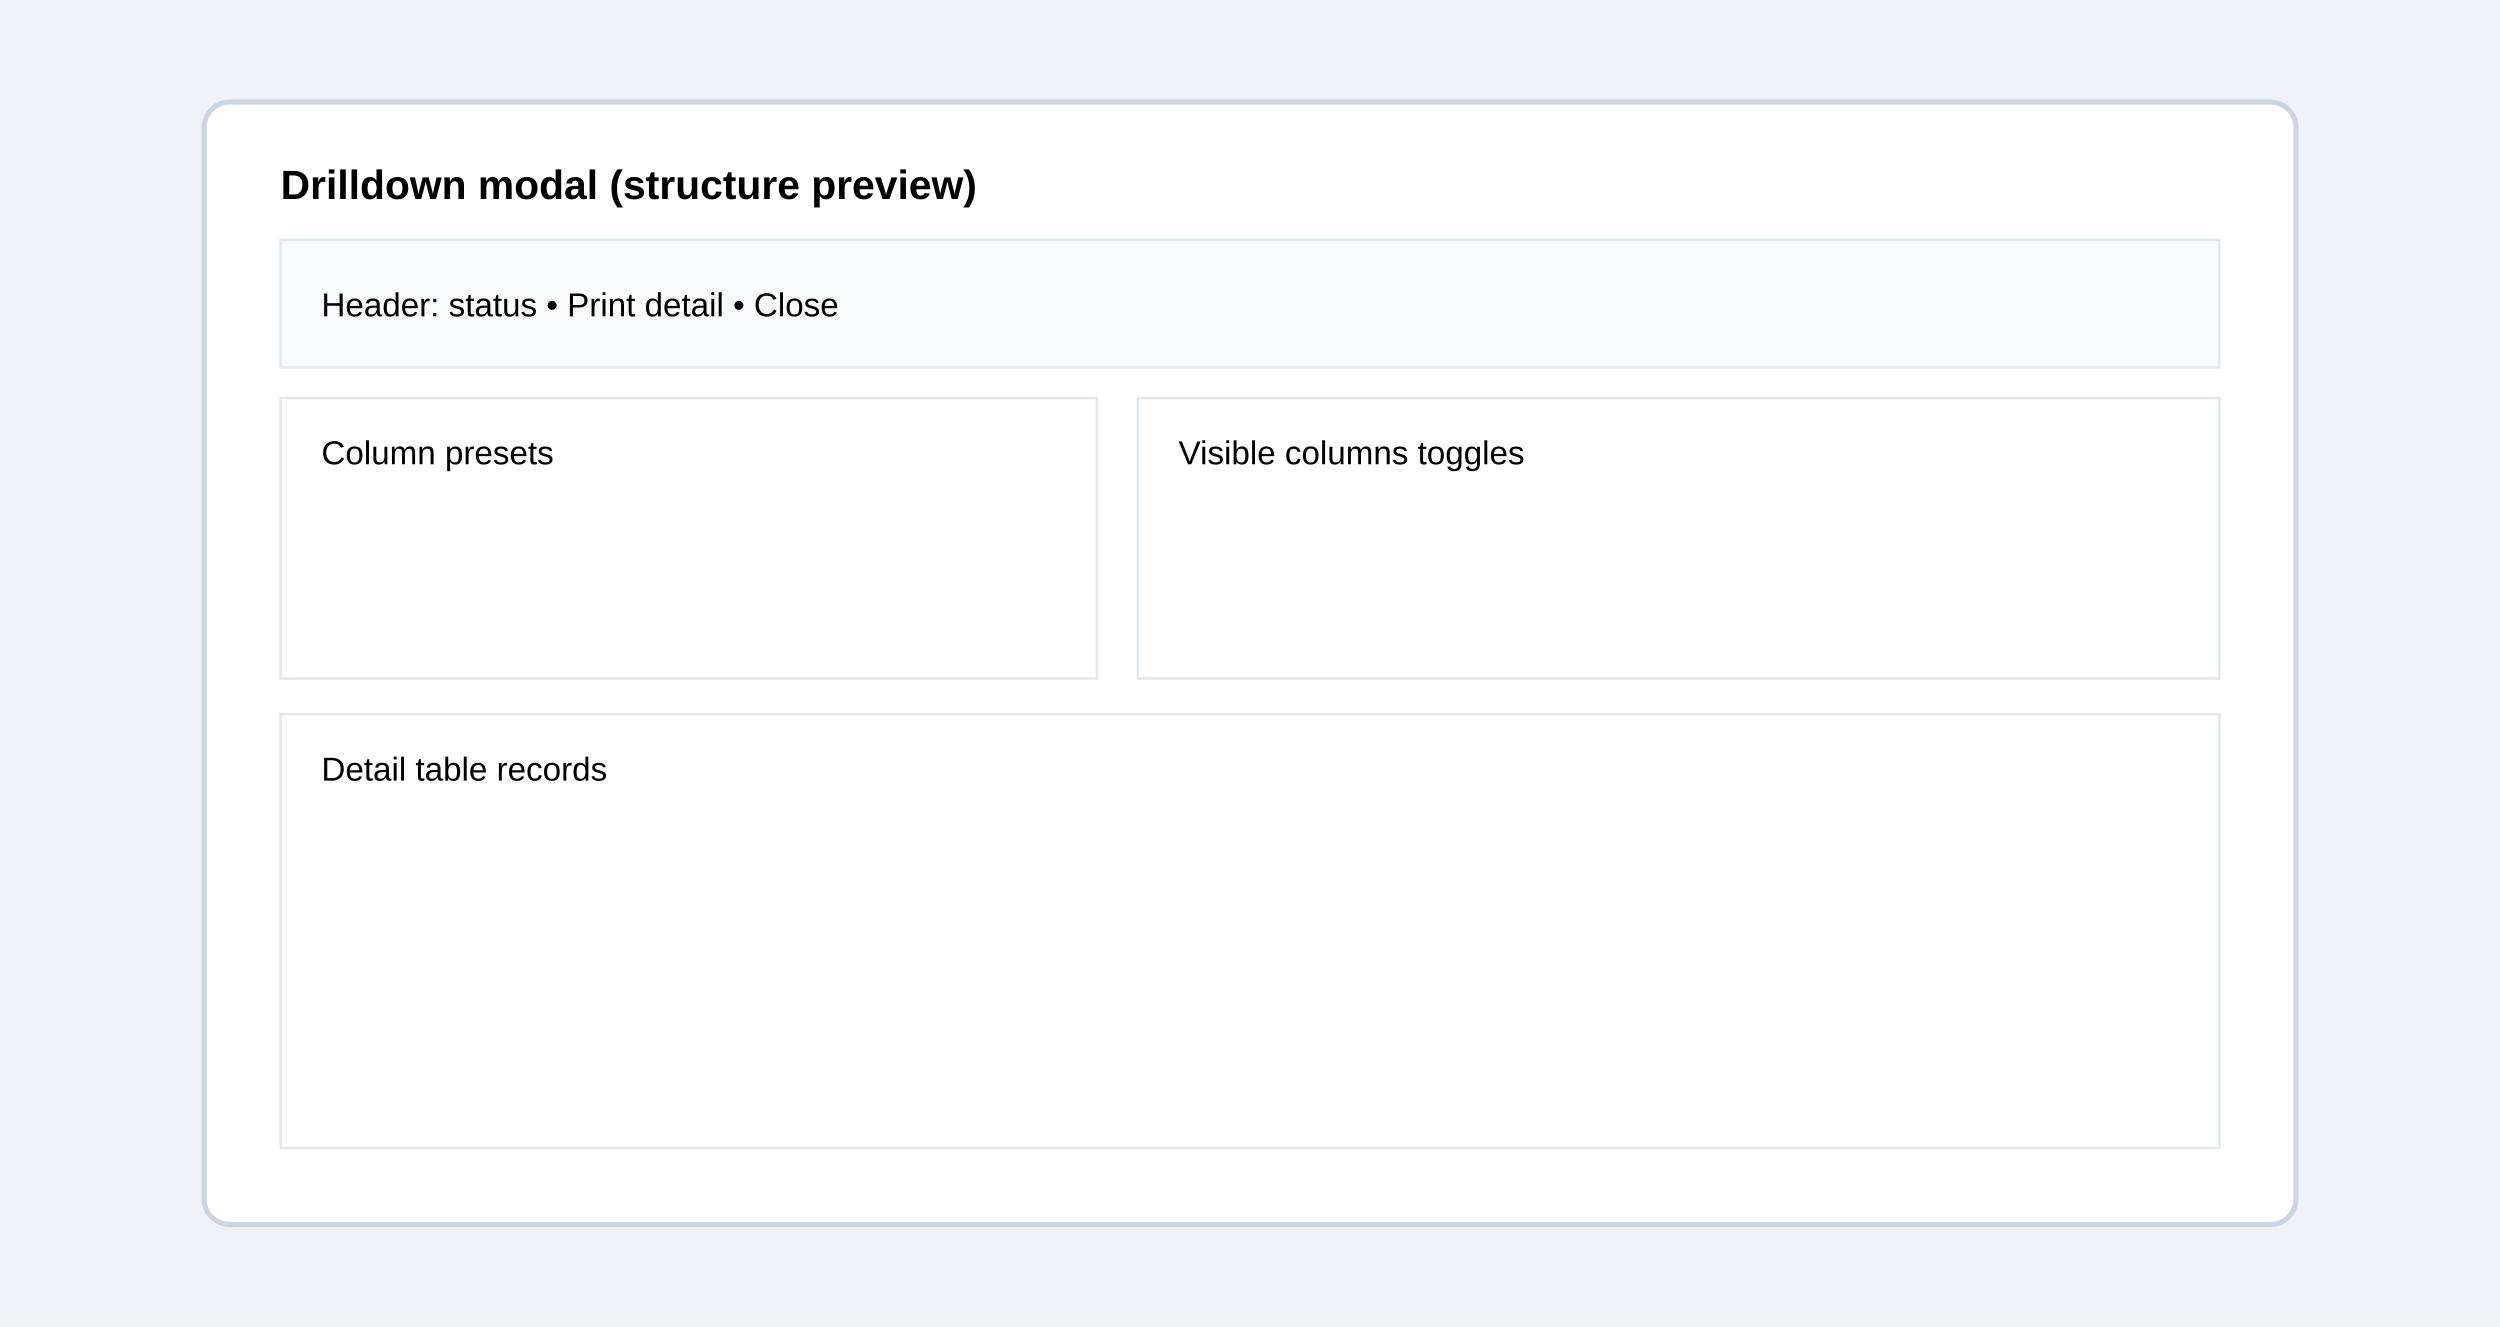
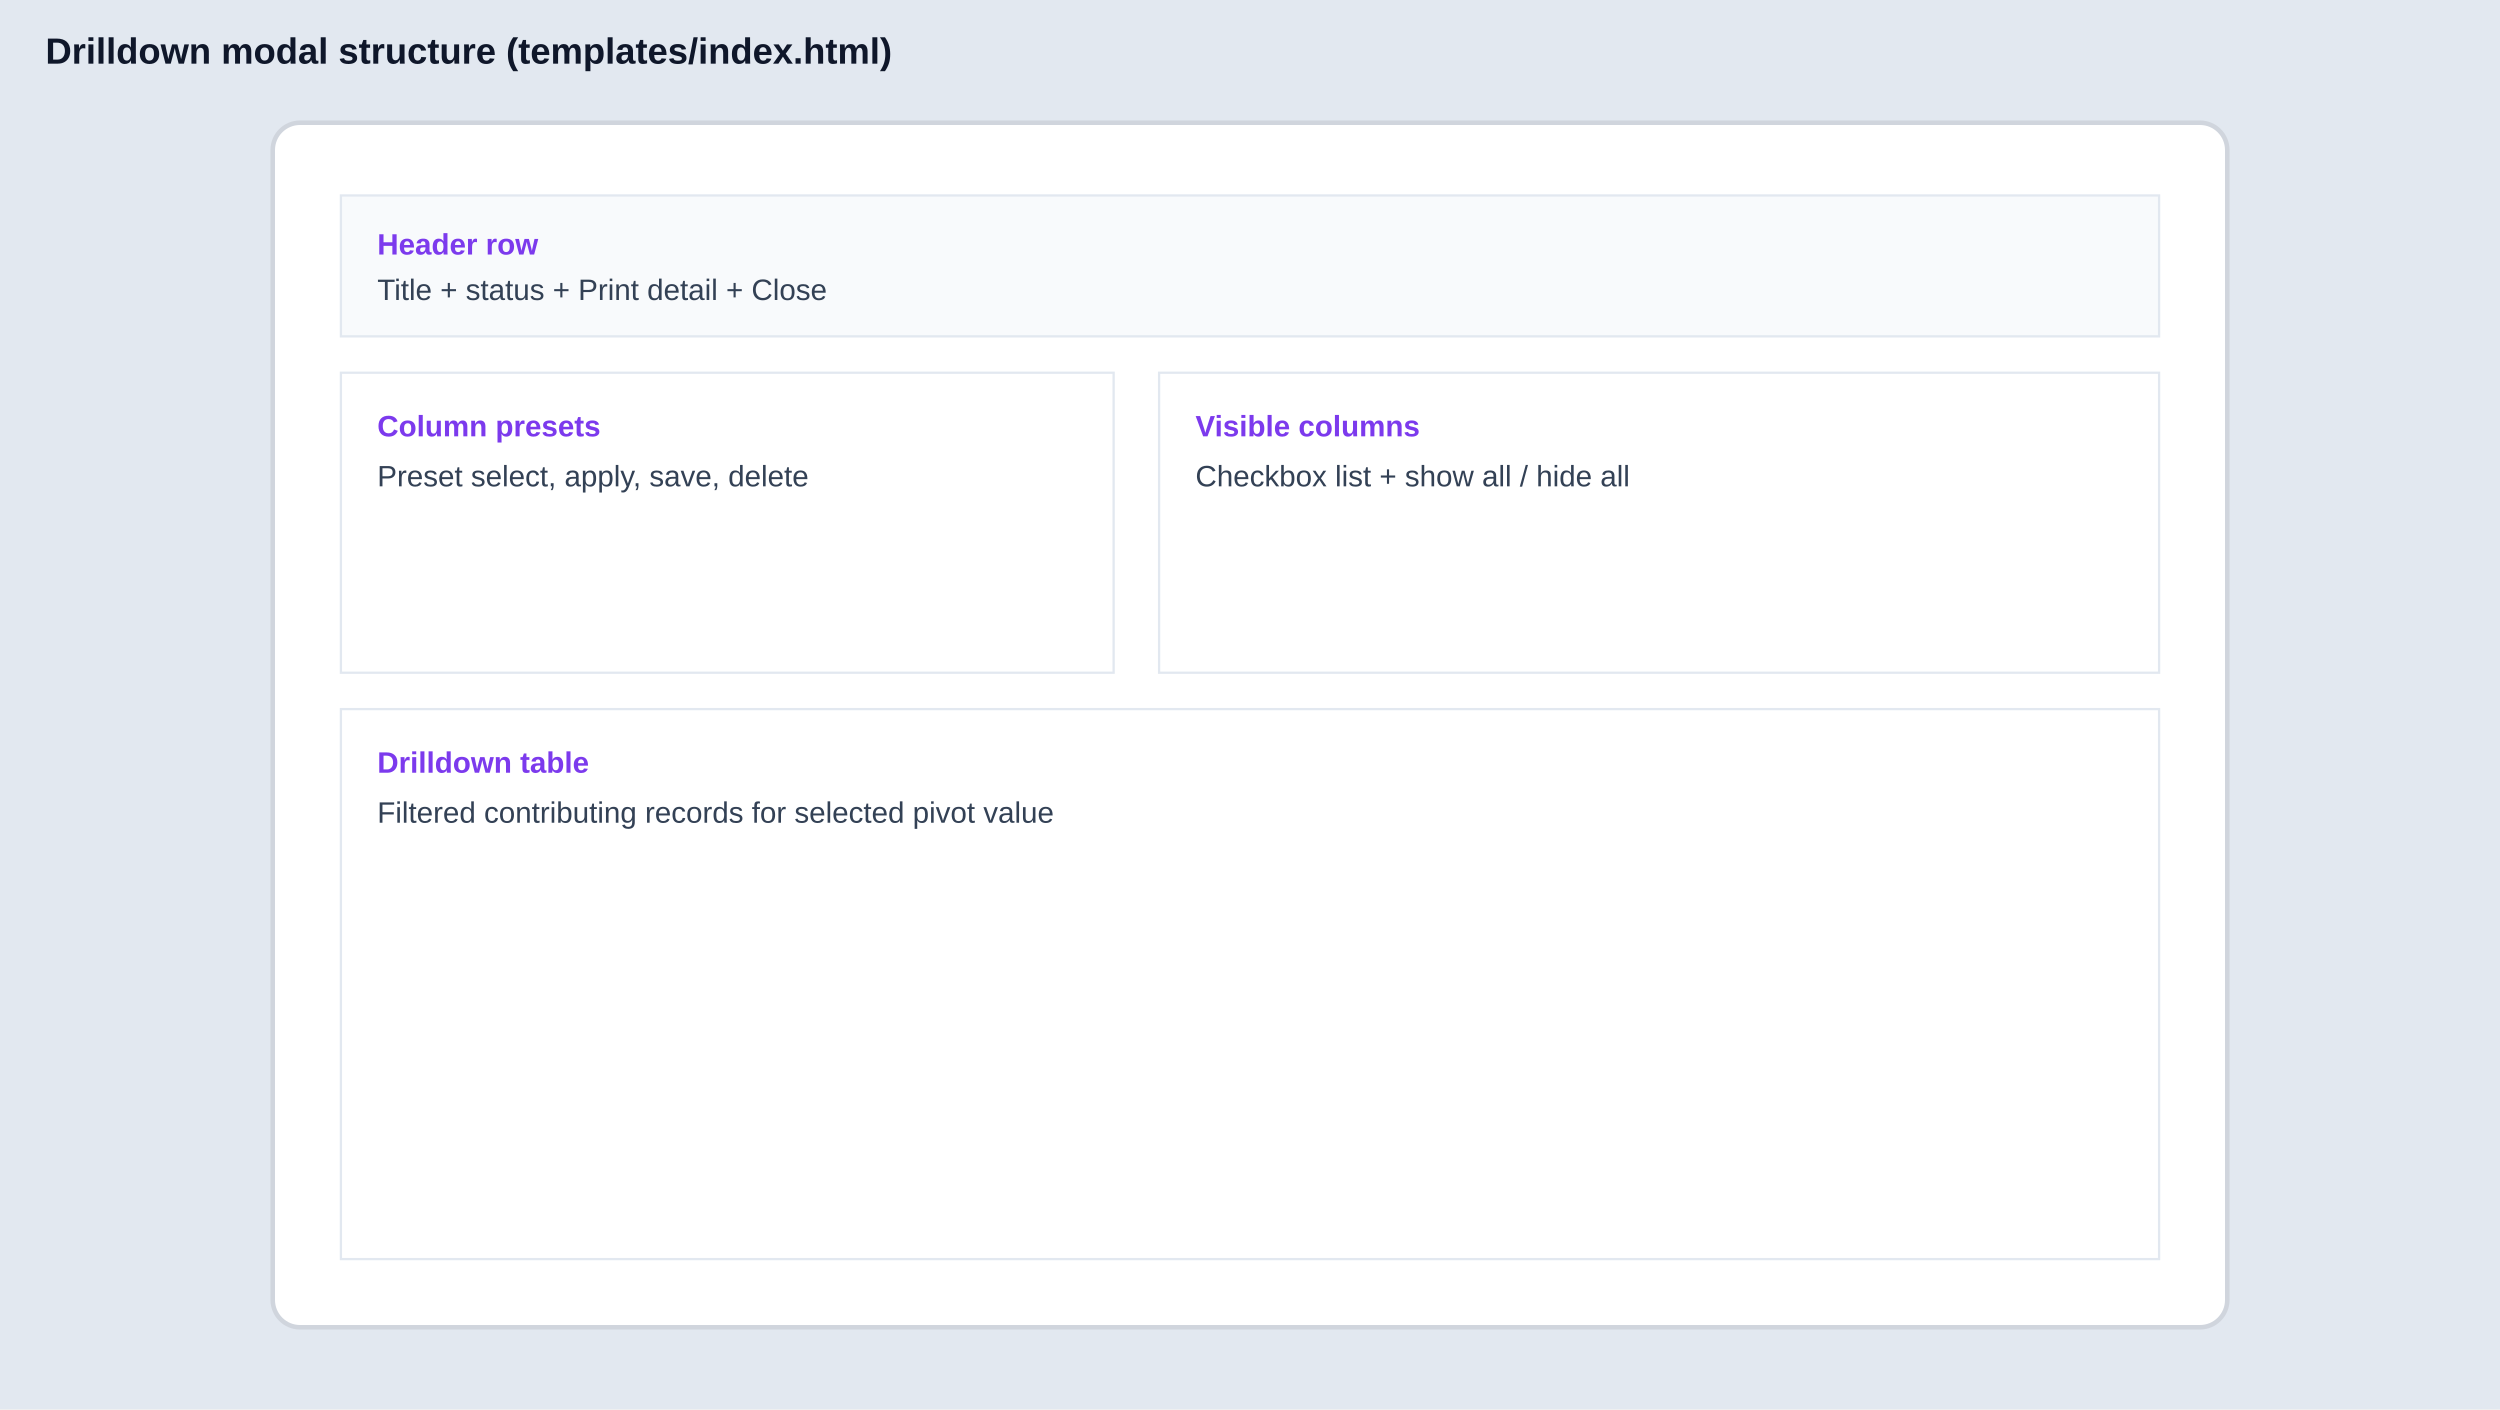
- <svg xmlns="http://www.w3.org/2000/svg" width="980" height="520" viewBox="0 0 980 520">
-   <style>.t{font:13px Arial}.h{font:700 16px Arial}.b{fill:#fff;stroke:#cbd5e1;stroke-width:2;rx:10}</style>
-   <rect width="980" height="520" fill="#eef2f7" />
-   <rect x="80" y="40" width="820" height="440" class="b" />
-   <text x="110" y="78" class="h">Drilldown modal (structure preview)</text>
-   <rect x="110" y="94" width="760" height="50" fill="#f8fafc" stroke="#e2e8f0" />
-   <text x="126" y="124" class="t">Header: status • Print detail • Close</text>
-   <rect x="110" y="156" width="320" height="110" fill="#ffffff" stroke="#e2e8f0" />
-   <text x="126" y="182" class="t">Column presets</text>
-   <rect x="446" y="156" width="424" height="110" fill="#ffffff" stroke="#e2e8f0" />
-   <text x="462" y="182" class="t">Visible columns toggles</text>
-   <rect x="110" y="280" width="760" height="170" fill="#ffffff" stroke="#e2e8f0" />
-   <text x="126" y="306" class="t">Detail table records</text>
+ <svg xmlns="http://www.w3.org/2000/svg" width="1100" height="620" viewBox="0 0 1100 620">
+   <style>
+   .bg{fill:#e2e8f0}.card{fill:#fff;stroke:#d0d5dd;stroke-width:2;rx:12;ry:12}
+   .title{font:700 16px Arial;fill:#0f172a}.txt{font:13px Arial;fill:#334155}
+   .cap{font:700 13px Arial;fill:#7c3aed}
+ </style>
+   <rect class="bg" width="1100" height="620" />
+   <text x="20" y="28" class="title">Drilldown modal structure (templates/index.html)</text>
+   <rect class="card" x="120" y="54" width="860" height="530" />
+   <rect x="150" y="86" width="800" height="62" fill="#f8fafc" stroke="#e2e8f0" />
+   <text x="166" y="112" class="cap">Header row</text>
+   <text x="166" y="132" class="txt">Title + status + Print detail + Close</text>
+   <rect x="150" y="164" width="340" height="132" fill="#fff" stroke="#e2e8f0" />
+   <text x="166" y="192" class="cap">Column presets</text>
+   <text x="166" y="214" class="txt">Preset select, apply, save, delete</text>
+   <rect x="510" y="164" width="440" height="132" fill="#fff" stroke="#e2e8f0" />
+   <text x="526" y="192" class="cap">Visible columns</text>
+   <text x="526" y="214" class="txt">Checkbox list + show all / hide all</text>
+   <rect x="150" y="312" width="800" height="242" fill="#fff" stroke="#e2e8f0" />
+   <text x="166" y="340" class="cap">Drilldown table</text>
+   <text x="166" y="362" class="txt">Filtered contributing records for selected pivot value</text>
</svg>
